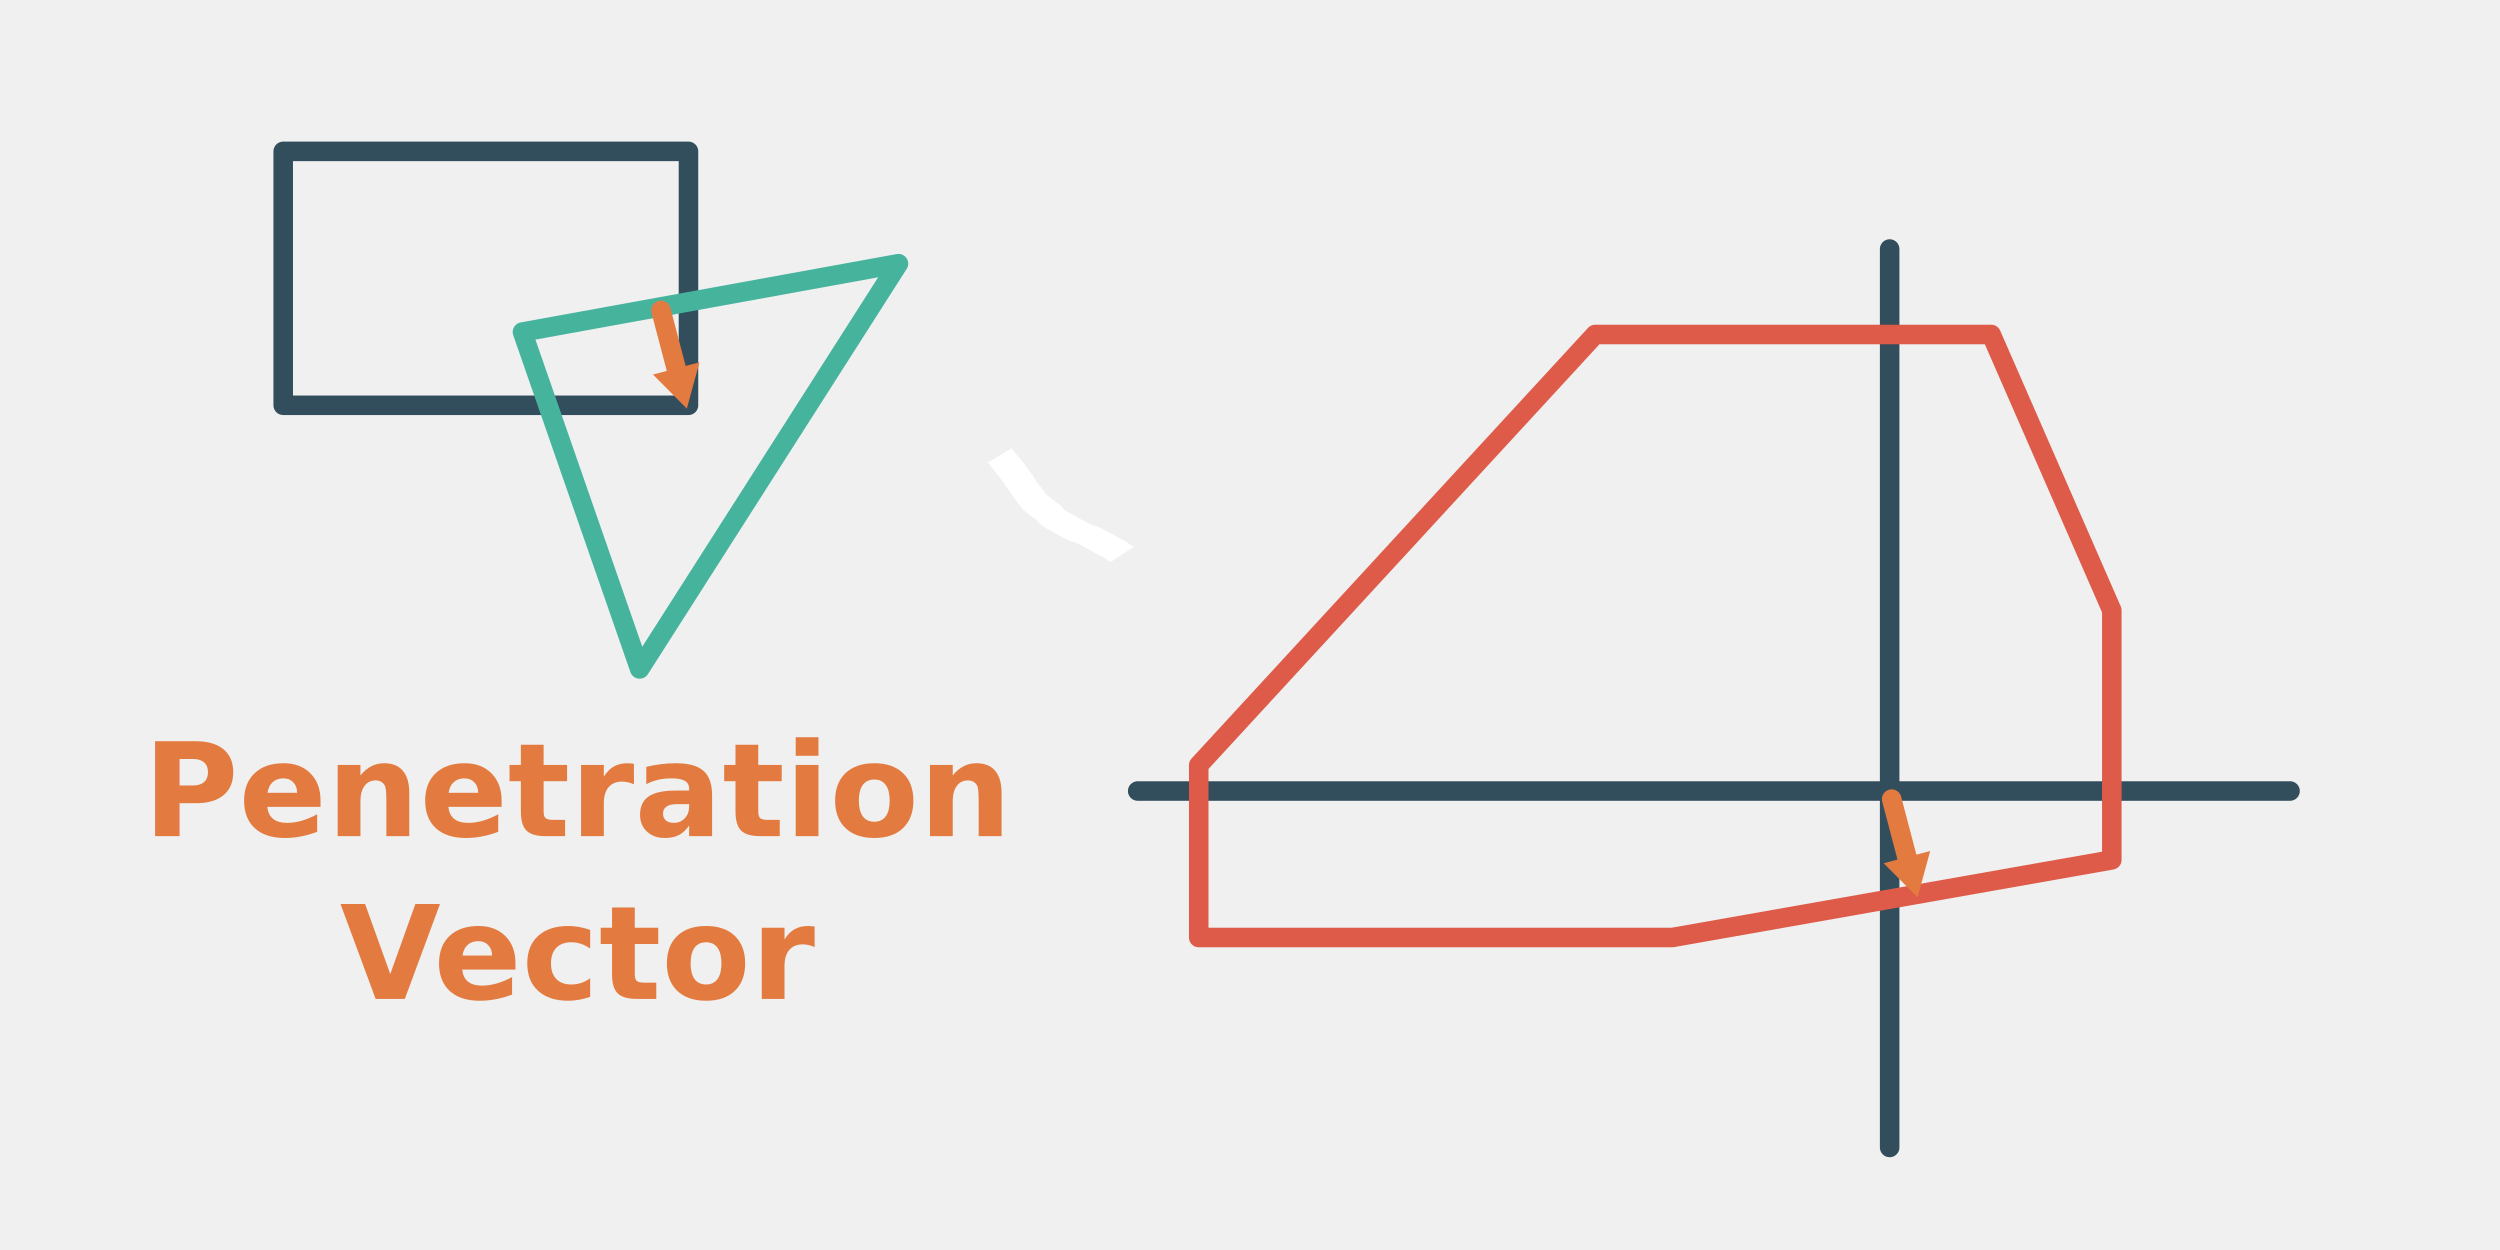
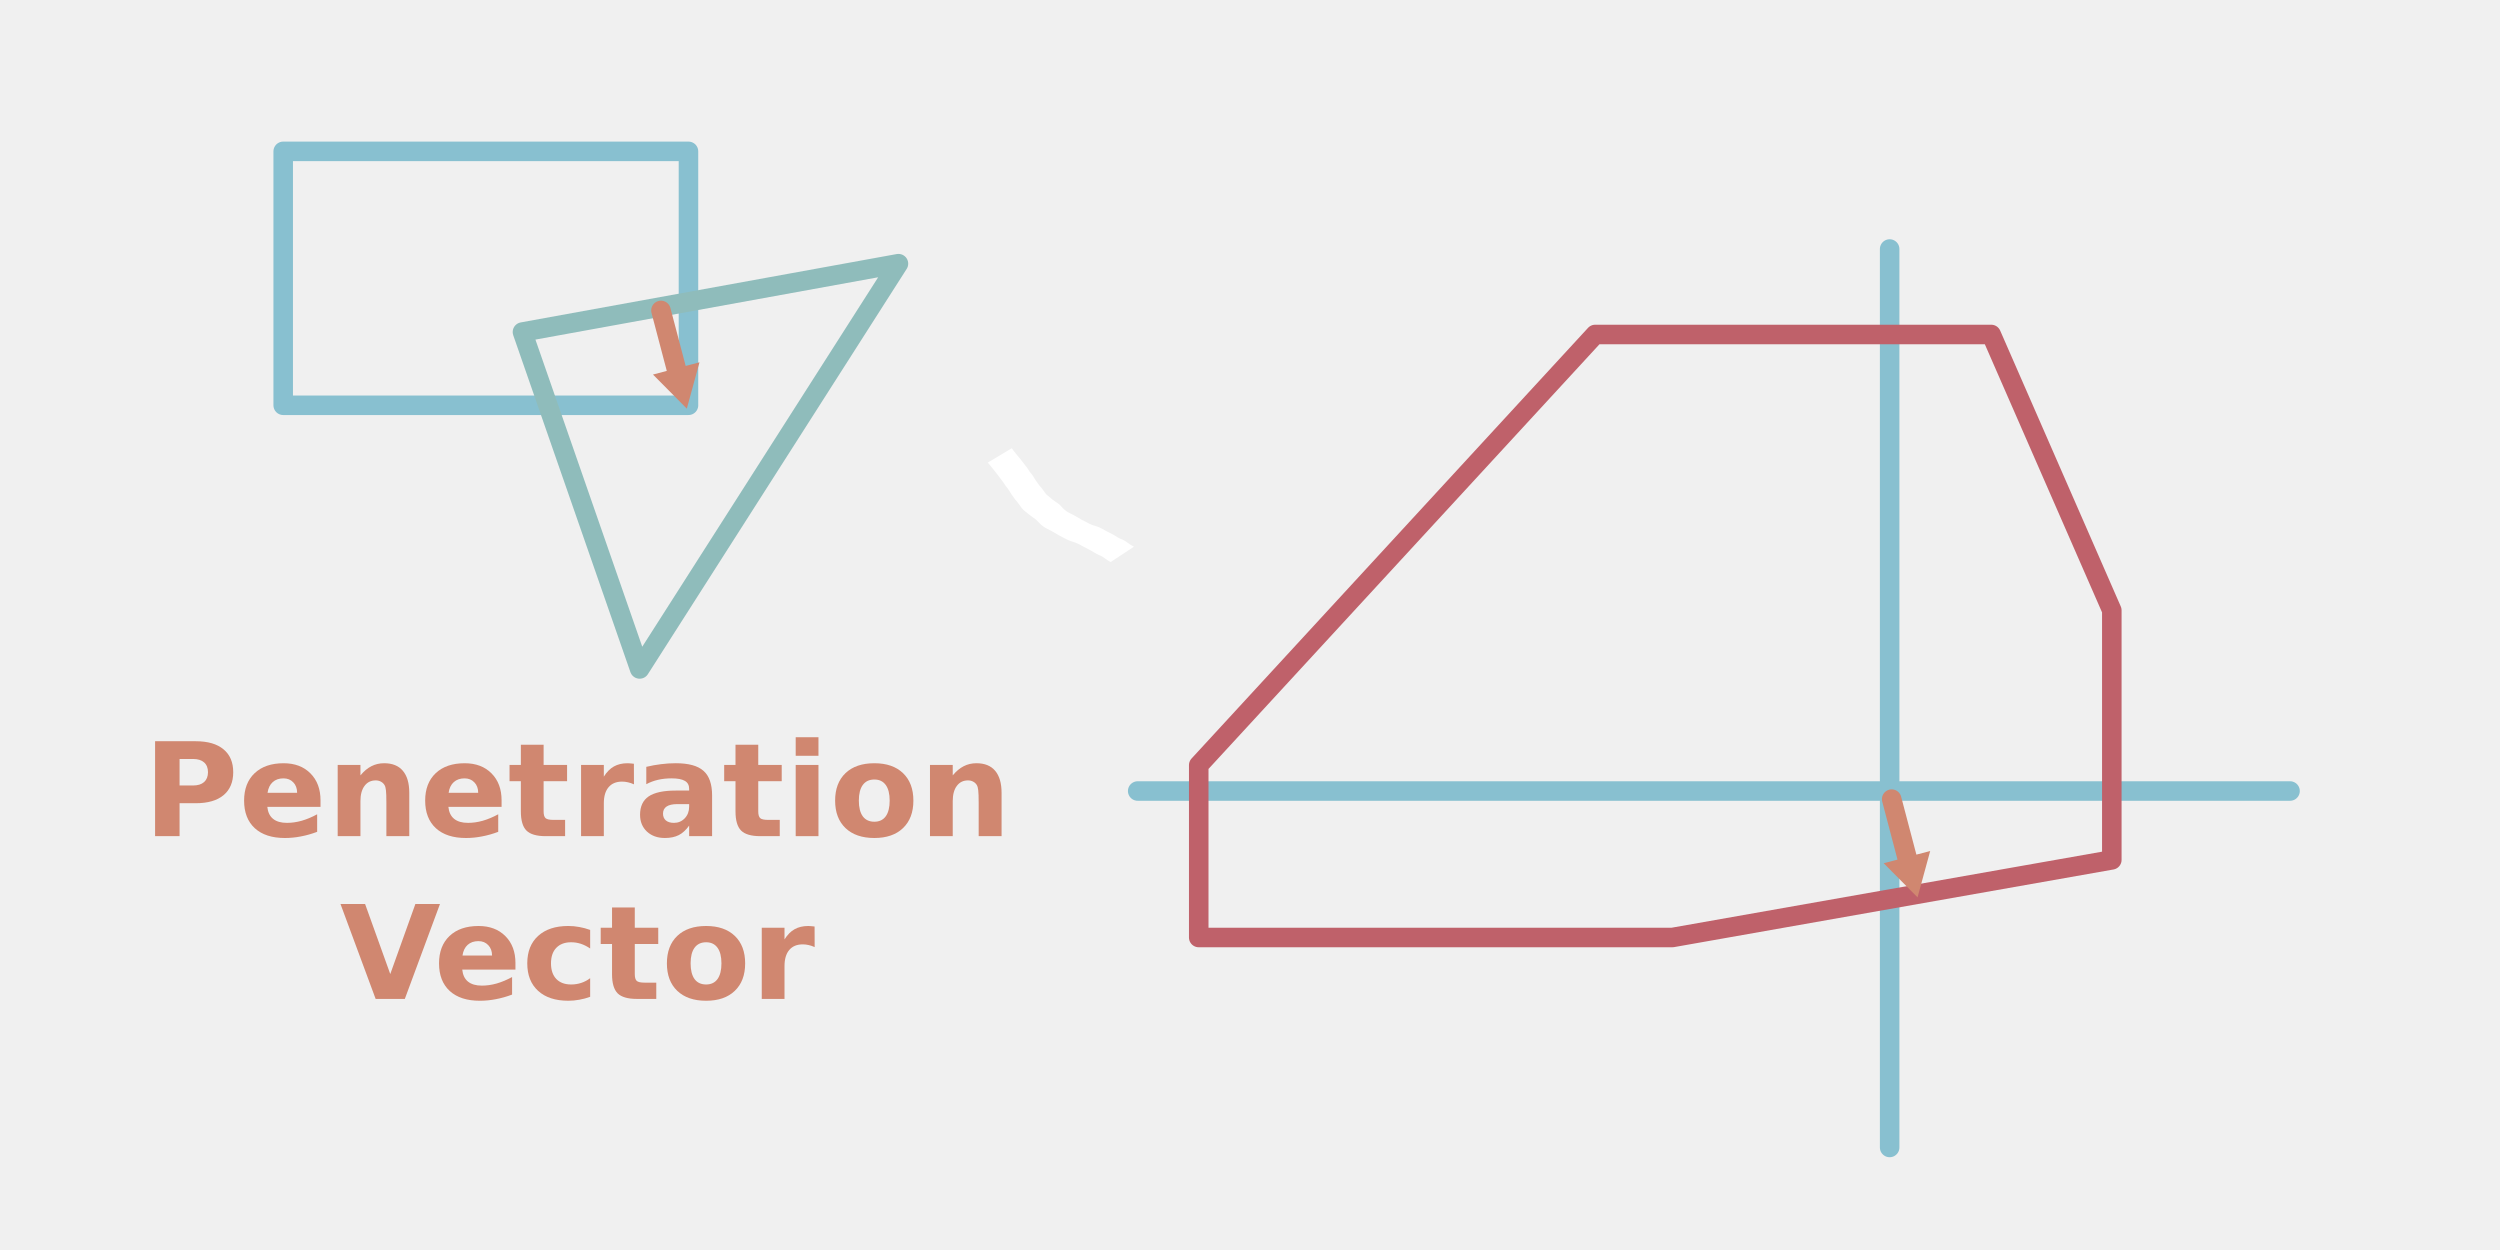
<svg xmlns="http://www.w3.org/2000/svg" version="1.1" id="Layer_1" x="0px" y="0px" viewBox="0 0 512 256" style="enable-background:new 0 0 512 256;" xml:space="preserve">
  <defs id="defs3924">
    <marker orient="auto" refY="0.0" refX="0.0" id="TriangleOutS" style="overflow:visible">
-       <path id="path4974" d="M 5.77,0.0 L -2.88,5.0 L -2.88,-5.0 L 5.77,0.0 z " style="fill-rule:evenodd;stroke:#e37b40;stroke-width:1pt;stroke-opacity:1;fill:#e37b40;fill-opacity:1" transform="scale(0.2)" />
+       <path id="path4974" d="M 5.77,0.0 L -2.88,5.0 L -2.88,-5.0 L 5.77,0.0 z " style="fill-rule:evenodd;stroke:#d08770;stroke-width:1pt;stroke-opacity:1;fill:#d08770;fill-opacity:1" transform="scale(0.2)" />
    </marker>
    <marker orient="auto" refY="0.0" refX="0.0" id="TriangleOutM" style="overflow:visible">
-       <path id="path4971" d="M 5.77,0.0 L -2.88,5.0 L -2.88,-5.0 L 5.77,0.0 z " style="fill-rule:evenodd;stroke:#e37b40;stroke-width:1pt;stroke-opacity:1;fill:#e37b40;fill-opacity:1" transform="scale(0.4)" />
+       <path id="path4971" d="M 5.77,0.0 L -2.88,5.0 L -2.88,-5.0 L 5.77,0.0 z " style="fill-rule:evenodd;stroke:#d08770;stroke-width:1pt;stroke-opacity:1;fill:#d08770;fill-opacity:1" transform="scale(0.4)" />
    </marker>
    <marker orient="auto" refY="0.0" refX="0.0" id="marker5168" style="overflow:visible;">
-       <path id="path5166" d="M 0.0,0.0 L 5.0,-5.0 L -12.5,0.0 L 5.0,5.0 L 0.0,0.0 z " style="fill-rule:evenodd;stroke:#e37b40;stroke-width:1pt;stroke-opacity:1;fill:#e37b40;fill-opacity:1" transform="scale(0.2) rotate(180) translate(6,0)" />
+       <path id="path5166" d="M 0.0,0.0 L 5.0,-5.0 L -12.5,0.0 L 5.0,5.0 L 0.0,0.0 z " style="fill-rule:evenodd;stroke:#d08770;stroke-width:1pt;stroke-opacity:1;fill:#d08770;fill-opacity:1" transform="scale(0.2) rotate(180) translate(6,0)" />
    </marker>
    <marker orient="auto" refY="0.0" refX="0.0" id="Arrow1Mend" style="overflow:visible;">
-       <path id="path4835" d="M 0.0,0.0 L 5.0,-5.0 L -12.5,0.0 L 5.0,5.0 L 0.0,0.0 z " style="fill-rule:evenodd;stroke:#e37b40;stroke-width:1pt;stroke-opacity:1;fill:#e37b40;fill-opacity:1" transform="scale(0.4) rotate(180) translate(10,0)" />
+       <path id="path4835" d="M 0.0,0.0 L 5.0,-5.0 L -12.5,0.0 L 5.0,5.0 L 0.0,0.0 z " style="fill-rule:evenodd;stroke:#d08770;stroke-width:1pt;stroke-opacity:1;fill:#d08770;fill-opacity:1" transform="scale(0.4) rotate(180) translate(10,0)" />
    </marker>
    <marker orient="auto" refY="0.0" refX="0.0" id="Arrow1Send" style="overflow:visible;">
-       <path id="path4841" d="M 0.0,0.0 L 5.0,-5.0 L -12.5,0.0 L 5.0,5.0 L 0.0,0.0 z " style="fill-rule:evenodd;stroke:#e37b40;stroke-width:1pt;stroke-opacity:1;fill:#e37b40;fill-opacity:1" transform="scale(0.2) rotate(180) translate(6,0)" />
+       <path id="path4841" d="M 0.0,0.0 L 5.0,-5.0 L -12.5,0.0 L 5.0,5.0 L 0.0,0.0 z " style="fill-rule:evenodd;stroke:#d08770;stroke-width:1pt;stroke-opacity:1;fill:#d08770;fill-opacity:1" transform="scale(0.2) rotate(180) translate(6,0)" />
    </marker>
    <marker orient="auto" refY="0.0" refX="0.0" id="Arrow2Lend" style="overflow:visible;">
-       <path id="path4847" style="fill-rule:evenodd;stroke-width:0.625;stroke-linejoin:round;stroke:#e37b40;stroke-opacity:1;fill:#e37b40;fill-opacity:1" d="M 8.719,4.034 L -2.207,0.016 L 8.719,-4.002 C 6.973,-1.63 6.983,1.616 8.719,4.034 z " transform="scale(1.1) rotate(180) translate(1,0)" />
+       <path id="path4847" style="fill-rule:evenodd;stroke-width:0.625;stroke-linejoin:round;stroke:#d08770;stroke-opacity:1;fill:#d08770;fill-opacity:1" d="M 8.719,4.034 L -2.207,0.016 L 8.719,-4.002 C 6.973,-1.63 6.983,1.616 8.719,4.034 z " transform="scale(1.1) rotate(180) translate(1,0)" />
    </marker>
    <marker orient="auto" refY="0" refX="0" id="TriangleOutS-2" style="overflow:visible">
-       <path id="path4974-7" d="M 5.77,0 -2.88,5 V -5 Z" style="fill:#e37b40;fill-opacity:1;fill-rule:evenodd;stroke:#e37b40;stroke-width:1pt;stroke-opacity:1" transform="scale(0.2)" />
+       <path id="path4974-7" d="M 5.77,0 -2.88,5 V -5 Z" style="fill:#d08770;fill-opacity:1;fill-rule:evenodd;stroke:#d08770;stroke-width:1pt;stroke-opacity:1" transform="scale(0.2)" />
    </marker>
    <marker orient="auto" refY="0" refX="0" id="TriangleOutS-2-9" style="overflow:visible">
-       <path id="path4974-7-3" d="M 5.77,0 -2.88,5 V -5 Z" style="fill:#e37b40;fill-opacity:1;fill-rule:evenodd;stroke:#e37b40;stroke-width:1pt;stroke-opacity:1" transform="scale(0.2)" />
+       <path id="path4974-7-3" d="M 5.77,0 -2.88,5 V -5 Z" style="fill:#d08770;fill-opacity:1;fill-rule:evenodd;stroke:#d08770;stroke-width:1pt;stroke-opacity:1" transform="scale(0.2)" />
    </marker>
  </defs>
  <style type="text/css" id="style3835">
- 	.st0{fill:none;stroke:#324D5C;stroke-width:4;stroke-linecap:round;stroke-linejoin:round;stroke-miterlimit:10;}
- 	.st1{fill:none;stroke:#46B39D;stroke-width:4;stroke-linecap:round;stroke-linejoin:round;stroke-miterlimit:10;}
- 	.st2{fill:none;stroke:#DE5B49;stroke-width:4;stroke-linecap:round;stroke-linejoin:round;stroke-miterlimit:10;}
- 	.st3{fill:#F0CA4D;}
- 	.st4{fill:none;stroke:#E37B40;stroke-width:4;stroke-linecap:round;stroke-linejoin:round;}
- 	.st5{fill:#E37B40;}
+ 	.st0{fill:none;stroke:#88c0d0;stroke-width:4;stroke-linecap:round;stroke-linejoin:round;stroke-miterlimit:10;}
+ 	.st1{fill:none;stroke:#8fbcbb;stroke-width:4;stroke-linecap:round;stroke-linejoin:round;stroke-miterlimit:10;}
+ 	.st2{fill:none;stroke:#bf616a;stroke-width:4;stroke-linecap:round;stroke-linejoin:round;stroke-miterlimit:10;}
+ 	.st3{fill:#ebcb8b;}
+ 	.st4{fill:none;stroke:#d08770;stroke-width:4;stroke-linecap:round;stroke-linejoin:round;}
+ 	.st5{fill:#d08770;}
</style>
  <line class="st0" x1="387" y1="51" x2="387" y2="235" id="line3837" />
  <line class="st0" x1="233" y1="162" x2="469" y2="162" id="line3839" />
  <rect x="58" y="31" class="st0" width="83" height="52" id="rect3841" />
  <polygon class="st1" points="107,68 184,54 131,137 " id="polygon3843" />
  <polyline class="st2" points="245.5,156.7 326.7,68.5 407.8,68.5 432.5,125 432.5,176.1 342.5,192 245.5,192 245.5,156.7 " id="polyline3845" />
  <g id="g3897" />
  <g id="g3899" />
  <g id="g3901" />
  <g id="g3903" />
  <g id="g3905" />
  <g id="g3907" />
  <g id="g3909" />
  <g id="g3911" />
  <g id="g3913" />
  <g id="g3915" />
  <g id="g3917" />
  <g id="g3919" />
  <path style="fill:#ffffff" id="path4745" d="m 207.209,91.801 c 0.564,0.803 1.21,1.541 1.83,2.3 0.425,0.584 0.881,1.144 1.323,1.714 0.298,0.473 0.597,0.957 0.988,1.36 0.361,0.485 0.538,0.931 0.92,1.413 0.296,0.45 0.607,0.902 0.992,1.282 0.331,0.456 0.664,0.91 0.996,1.365 0.407,0.361 0.857,0.656 1.244,1.046 0.507,0.34 0.993,0.709 1.494,1.059 0.383,0.418 0.735,0.844 1.191,1.189 0.517,0.459 1.176,0.678 1.771,1.005 0.551,0.29 1.072,0.631 1.615,0.936 0.516,0.242 1.012,0.52 1.52,0.782 0.583,0.324 1.246,0.428 1.856,0.675 0.571,0.226 1.094,0.556 1.632,0.852 0.517,0.24 1.013,0.52 1.521,0.782 0.554,0.322 1.056,0.708 1.672,0.902 0.577,0.221 1.039,0.608 1.529,0.967 0.32,0.175 0.593,0.391 0.933,0.532 0,0 -4.778,3.15 -4.778,3.15 v 0 c -0.344,-0.189 -0.667,-0.408 -0.994,-0.624 -0.441,-0.342 -0.903,-0.645 -1.432,-0.837 -0.604,-0.265 -1.135,-0.653 -1.719,-0.957 -0.504,-0.276 -1.022,-0.525 -1.529,-0.795 -0.504,-0.294 -1.021,-0.581 -1.571,-0.778 -0.652,-0.205 -1.301,-0.415 -1.908,-0.736 -0.506,-0.276 -1.027,-0.524 -1.532,-0.802 -0.523,-0.318 -1.049,-0.634 -1.589,-0.92 -0.643,-0.316 -1.294,-0.627 -1.846,-1.093 -0.421,-0.362 -0.783,-0.773 -1.171,-1.164 -0.508,-0.381 -1.048,-0.719 -1.534,-1.127 -0.424,-0.387 -0.928,-0.684 -1.299,-1.126 -0.323,-0.432 -0.628,-0.878 -0.959,-1.302 -0.377,-0.412 -0.716,-0.858 -1.019,-1.327 -0.35,-0.44 -0.567,-0.932 -0.899,-1.378 -0.38,-0.434 -0.709,-0.91 -1.006,-1.404 -0.44,-0.567 -0.867,-1.143 -1.299,-1.716 -0.611,-0.768 -1.218,-1.54 -1.851,-2.289 0,0 4.911,-2.935 4.911,-2.935 z" />
-   <path style="opacity:1;vector-effect:none;fill:none;fill-opacity:1;fill-rule:evenodd;stroke:#e37b40;stroke-width:4;stroke-linecap:round;stroke-linejoin:round;stroke-miterlimit:4;stroke-dasharray:none;stroke-dashoffset:0;stroke-opacity:1;marker-end:url(#TriangleOutS-2)" d="m 387.415,163.662 3.85,14.618" id="path4752-0" />
-   <path style="opacity:1;vector-effect:none;fill:none;fill-opacity:1;fill-rule:evenodd;stroke:#e37b40;stroke-width:4;stroke-linecap:round;stroke-linejoin:round;stroke-miterlimit:4;stroke-dasharray:none;stroke-dashoffset:0;stroke-opacity:1;marker-end:url(#TriangleOutS-2-9)" d="m 135.364,63.578 3.85,14.618" id="path4752-0-6" />
-   <g aria-label="Penetration Vector" style="font-style:normal;font-variant:normal;font-weight:bold;font-stretch:normal;font-size:26.667px;line-height:125%;font-family:sans-serif;-inkscape-font-specification:'sans-serif, Bold';font-variant-ligatures:normal;font-variant-caps:normal;font-variant-numeric:normal;font-feature-settings:normal;text-align:center;letter-spacing:0px;word-spacing:0px;writing-mode:lr-tb;text-anchor:middle;fill:#e37b40;fill-opacity:1;stroke:none;stroke-width:1px;stroke-linecap:butt;stroke-linejoin:miter;stroke-opacity:1" id="text7120">
-     <path d="m 31.762,151.804 h 8.32 q 3.711,0 5.69,1.654 1.992,1.641 1.992,4.688 0,3.06 -1.992,4.714 -1.979,1.641 -5.69,1.641 h -3.307 v 6.745 h -5.013 z m 5.013,3.633 v 5.43 h 2.773 q 1.458,0 2.253,-0.703 0.794,-0.716 0.794,-2.018 0,-1.302 -0.794,-2.005 -0.794,-0.703 -2.253,-0.703 z" style="font-style:normal;font-variant:normal;font-weight:bold;font-stretch:normal;font-size:26.667px;font-family:sans-serif;-inkscape-font-specification:'sans-serif, Bold';font-variant-ligatures:normal;font-variant-caps:normal;font-variant-numeric:normal;font-feature-settings:normal;text-align:center;writing-mode:lr-tb;text-anchor:middle;fill:#e37b40;fill-opacity:1" id="path14239" />
-     <path d="m 65.642,163.914 v 1.328 H 54.744 q 0.169,1.641 1.185,2.461 1.016,0.82 2.839,0.82 1.471,0 3.008,-0.43 1.549,-0.443 3.177,-1.328 v 3.594 q -1.654,0.625 -3.307,0.938 -1.654,0.326 -3.307,0.326 -3.958,0 -6.159,-2.005 -2.188,-2.018 -2.188,-5.651 0,-3.568 2.148,-5.612 2.161,-2.044 5.937,-2.044 3.438,0 5.495,2.07 2.07,2.07 2.07,5.534 z m -4.792,-1.549 q 0,-1.328 -0.781,-2.135 -0.768,-0.82 -2.018,-0.82 -1.354,0 -2.201,0.768 -0.846,0.755 -1.055,2.188 z" style="font-style:normal;font-variant:normal;font-weight:bold;font-stretch:normal;font-size:26.667px;font-family:sans-serif;-inkscape-font-specification:'sans-serif, Bold';font-variant-ligatures:normal;font-variant-caps:normal;font-variant-numeric:normal;font-feature-settings:normal;text-align:center;writing-mode:lr-tb;text-anchor:middle;fill:#e37b40;fill-opacity:1" id="path14241" />
-     <path d="m 83.819,162.364 v 8.88 h -4.688 v -1.445 -5.352 q 0,-1.888 -0.091,-2.604 -0.078,-0.716 -0.286,-1.055 -0.273,-0.456 -0.742,-0.703 -0.469,-0.26 -1.068,-0.26 -1.458,0 -2.292,1.133 -0.833,1.12 -0.833,3.112 v 7.174 h -4.661 v -14.583 h 4.661 v 2.135 q 1.055,-1.276 2.24,-1.875 1.185,-0.612 2.617,-0.612 2.526,0 3.828,1.549 1.315,1.549 1.315,4.505 z" style="font-style:normal;font-variant:normal;font-weight:bold;font-stretch:normal;font-size:26.667px;font-family:sans-serif;-inkscape-font-specification:'sans-serif, Bold';font-variant-ligatures:normal;font-variant-caps:normal;font-variant-numeric:normal;font-feature-settings:normal;text-align:center;writing-mode:lr-tb;text-anchor:middle;fill:#e37b40;fill-opacity:1" id="path14243" />
-     <path d="m 102.725,163.914 v 1.328 H 91.827 q 0.169,1.641 1.185,2.461 1.016,0.82 2.839,0.82 1.471,0 3.008,-0.43 1.549,-0.443 3.177,-1.328 v 3.594 q -1.654,0.625 -3.307,0.938 -1.654,0.326 -3.307,0.326 -3.958,0 -6.159,-2.005 -2.188,-2.018 -2.188,-5.651 0,-3.568 2.148,-5.612 2.161,-2.044 5.937,-2.044 3.438,0 5.495,2.07 2.07,2.07 2.07,5.534 z m -4.792,-1.549 q 0,-1.328 -0.781,-2.135 -0.768,-0.82 -2.018,-0.82 -1.354,0 -2.201,0.768 -0.846,0.755 -1.055,2.188 z" style="font-style:normal;font-variant:normal;font-weight:bold;font-stretch:normal;font-size:26.667px;font-family:sans-serif;-inkscape-font-specification:'sans-serif, Bold';font-variant-ligatures:normal;font-variant-caps:normal;font-variant-numeric:normal;font-feature-settings:normal;text-align:center;writing-mode:lr-tb;text-anchor:middle;fill:#e37b40;fill-opacity:1" id="path14245" />
-     <path d="m 111.332,152.521 v 4.141 h 4.805 v 3.333 h -4.805 v 6.185 q 0,1.016 0.404,1.38 0.404,0.352 1.602,0.352 h 2.396 v 3.333 h -3.997 q -2.76,0 -3.919,-1.146 -1.146,-1.159 -1.146,-3.919 v -6.185 h -2.318 v -3.333 h 2.318 v -4.141 z" style="font-style:normal;font-variant:normal;font-weight:bold;font-stretch:normal;font-size:26.667px;font-family:sans-serif;-inkscape-font-specification:'sans-serif, Bold';font-variant-ligatures:normal;font-variant-caps:normal;font-variant-numeric:normal;font-feature-settings:normal;text-align:center;writing-mode:lr-tb;text-anchor:middle;fill:#e37b40;fill-opacity:1" id="path14247" />
-     <path d="m 129.835,160.633 q -0.612,-0.286 -1.224,-0.417 -0.599,-0.143 -1.211,-0.143 -1.797,0 -2.773,1.159 -0.964,1.146 -0.964,3.294 v 6.719 h -4.661 v -14.583 h 4.661 v 2.396 q 0.898,-1.432 2.057,-2.083 1.172,-0.664 2.799,-0.664 0.234,0 0.508,0.026 0.273,0.013 0.794,0.078 z" style="font-style:normal;font-variant:normal;font-weight:bold;font-stretch:normal;font-size:26.667px;font-family:sans-serif;-inkscape-font-specification:'sans-serif, Bold';font-variant-ligatures:normal;font-variant-caps:normal;font-variant-numeric:normal;font-feature-settings:normal;text-align:center;writing-mode:lr-tb;text-anchor:middle;fill:#e37b40;fill-opacity:1" id="path14249" />
-     <path d="m 138.715,164.682 q -1.458,0 -2.201,0.495 -0.729,0.495 -0.729,1.458 0,0.885 0.586,1.393 0.599,0.495 1.654,0.495 1.315,0 2.214,-0.938 0.898,-0.951 0.898,-2.37 v -0.534 z m 7.122,-1.758 v 8.32 h -4.701 v -2.161 q -0.938,1.328 -2.109,1.94 -1.172,0.599 -2.852,0.599 -2.266,0 -3.685,-1.315 -1.406,-1.328 -1.406,-3.438 0,-2.565 1.758,-3.763 1.771,-1.198 5.547,-1.198 h 2.747 V 161.544 q 0,-1.107 -0.872,-1.615 -0.872,-0.521 -2.721,-0.521 -1.497,0 -2.786,0.299 -1.289,0.299 -2.396,0.898 v -3.555 q 1.497,-0.365 3.008,-0.547 1.51,-0.195 3.021,-0.195 3.945,0 5.69,1.562 1.758,1.549 1.758,5.052 z" style="font-style:normal;font-variant:normal;font-weight:bold;font-stretch:normal;font-size:26.667px;font-family:sans-serif;-inkscape-font-specification:'sans-serif, Bold';font-variant-ligatures:normal;font-variant-caps:normal;font-variant-numeric:normal;font-feature-settings:normal;text-align:center;writing-mode:lr-tb;text-anchor:middle;fill:#e37b40;fill-opacity:1" id="path14251" />
-     <path d="m 155.291,152.521 v 4.141 h 4.805 v 3.333 h -4.805 v 6.185 q 0,1.016 0.404,1.38 0.404,0.352 1.602,0.352 h 2.396 v 3.333 h -3.997 q -2.76,0 -3.919,-1.146 -1.146,-1.159 -1.146,-3.919 v -6.185 h -2.318 v -3.333 h 2.318 v -4.141 z" style="font-style:normal;font-variant:normal;font-weight:bold;font-stretch:normal;font-size:26.667px;font-family:sans-serif;-inkscape-font-specification:'sans-serif, Bold';font-variant-ligatures:normal;font-variant-caps:normal;font-variant-numeric:normal;font-feature-settings:normal;text-align:center;writing-mode:lr-tb;text-anchor:middle;fill:#e37b40;fill-opacity:1" id="path14253" />
-     <path d="m 162.96,156.661 h 4.661 v 14.583 h -4.661 z m 0,-5.677 h 4.661 v 3.802 h -4.661 z" style="font-style:normal;font-variant:normal;font-weight:bold;font-stretch:normal;font-size:26.667px;font-family:sans-serif;-inkscape-font-specification:'sans-serif, Bold';font-variant-ligatures:normal;font-variant-caps:normal;font-variant-numeric:normal;font-feature-settings:normal;text-align:center;writing-mode:lr-tb;text-anchor:middle;fill:#e37b40;fill-opacity:1" id="path14255" />
-     <path d="m 179.067,159.643 q -1.549,0 -2.37,1.12 -0.807,1.107 -0.807,3.203 0,2.096 0.807,3.216 0.82,1.107 2.37,1.107 1.523,0 2.331,-1.107 0.807,-1.12 0.807,-3.216 0,-2.096 -0.807,-3.203 -0.807,-1.12 -2.331,-1.12 z m 0,-3.333 q 3.763,0 5.872,2.031 2.122,2.031 2.122,5.625 0,3.594 -2.122,5.625 -2.109,2.031 -5.872,2.031 -3.776,0 -5.911,-2.031 -2.122,-2.031 -2.122,-5.625 0,-3.594 2.122,-5.625 2.135,-2.031 5.911,-2.031 z" style="font-style:normal;font-variant:normal;font-weight:bold;font-stretch:normal;font-size:26.667px;font-family:sans-serif;-inkscape-font-specification:'sans-serif, Bold';font-variant-ligatures:normal;font-variant-caps:normal;font-variant-numeric:normal;font-feature-settings:normal;text-align:center;writing-mode:lr-tb;text-anchor:middle;fill:#e37b40;fill-opacity:1" id="path14257" />
-     <path d="m 205.121,162.364 v 8.88 h -4.688 v -1.445 -5.352 q 0,-1.888 -0.091,-2.604 -0.078,-0.716 -0.286,-1.055 -0.273,-0.456 -0.742,-0.703 -0.469,-0.26 -1.068,-0.26 -1.458,0 -2.292,1.133 -0.833,1.12 -0.833,3.112 v 7.174 h -4.661 v -14.583 h 4.661 v 2.135 q 1.055,-1.276 2.24,-1.875 1.185,-0.612 2.617,-0.612 2.526,0 3.828,1.549 1.315,1.549 1.315,4.505 z" style="font-style:normal;font-variant:normal;font-weight:bold;font-stretch:normal;font-size:26.667px;font-family:sans-serif;-inkscape-font-specification:'sans-serif, Bold';font-variant-ligatures:normal;font-variant-caps:normal;font-variant-numeric:normal;font-feature-settings:normal;text-align:center;writing-mode:lr-tb;text-anchor:middle;fill:#e37b40;fill-opacity:1" id="path14259" />
-     <path d="m 69.731,185.138 h 5.039 l 5.156,14.349 5.143,-14.349 h 5.039 l -7.201,19.44 h -5.977 z" style="font-style:normal;font-variant:normal;font-weight:bold;font-stretch:normal;font-size:26.667px;font-family:sans-serif;-inkscape-font-specification:'sans-serif, Bold';font-variant-ligatures:normal;font-variant-caps:normal;font-variant-numeric:normal;font-feature-settings:normal;text-align:center;writing-mode:lr-tb;text-anchor:middle;fill:#e37b40;fill-opacity:1" id="path14261" />
-     <path d="m 105.564,197.247 v 1.328 H 94.666 q 0.169,1.641 1.185,2.461 1.016,0.82 2.839,0.82 1.471,0 3.008,-0.43 1.549,-0.443 3.177,-1.328 v 3.594 q -1.654,0.625 -3.307,0.938 -1.654,0.326 -3.307,0.326 -3.958,0 -6.159,-2.005 -2.187,-2.018 -2.187,-5.651 0,-3.568 2.148,-5.612 2.161,-2.044 5.938,-2.044 3.438,0 5.495,2.07 2.07,2.07 2.07,5.534 z m -4.792,-1.549 q 0,-1.328 -0.781,-2.135 -0.768,-0.82 -2.018,-0.82 -1.354,0 -2.201,0.768 -0.846,0.755 -1.055,2.188 z" style="font-style:normal;font-variant:normal;font-weight:bold;font-stretch:normal;font-size:26.667px;font-family:sans-serif;-inkscape-font-specification:'sans-serif, Bold';font-variant-ligatures:normal;font-variant-caps:normal;font-variant-numeric:normal;font-feature-settings:normal;text-align:center;writing-mode:lr-tb;text-anchor:middle;fill:#e37b40;fill-opacity:1" id="path14263" />
-     <path d="m 120.864,190.45 v 3.802 q -0.951,-0.651 -1.914,-0.964 -0.951,-0.312 -1.979,-0.312 -1.953,0 -3.047,1.146 -1.081,1.133 -1.081,3.177 0,2.044 1.081,3.19 1.094,1.133 3.047,1.133 1.094,0 2.07,-0.326 0.99,-0.326 1.823,-0.964 v 3.815 q -1.094,0.404 -2.227,0.599 -1.12,0.208 -2.253,0.208 -3.945,0 -6.172,-2.018 -2.227,-2.031 -2.227,-5.638 0,-3.607 2.227,-5.625 2.227,-2.031 6.172,-2.031 1.146,0 2.253,0.208 1.12,0.195 2.227,0.599 z" style="font-style:normal;font-variant:normal;font-weight:bold;font-stretch:normal;font-size:26.667px;font-family:sans-serif;-inkscape-font-specification:'sans-serif, Bold';font-variant-ligatures:normal;font-variant-caps:normal;font-variant-numeric:normal;font-feature-settings:normal;text-align:center;writing-mode:lr-tb;text-anchor:middle;fill:#e37b40;fill-opacity:1" id="path14265" />
-     <path d="m 130.004,185.854 v 4.141 h 4.805 v 3.333 h -4.805 v 6.185 q 0,1.016 0.404,1.38 0.404,0.352 1.602,0.352 h 2.396 v 3.333 h -3.997 q -2.76,0 -3.919,-1.146 -1.146,-1.159 -1.146,-3.919 v -6.185 h -2.318 v -3.333 h 2.318 v -4.141 z" style="font-style:normal;font-variant:normal;font-weight:bold;font-stretch:normal;font-size:26.667px;font-family:sans-serif;-inkscape-font-specification:'sans-serif, Bold';font-variant-ligatures:normal;font-variant-caps:normal;font-variant-numeric:normal;font-feature-settings:normal;text-align:center;writing-mode:lr-tb;text-anchor:middle;fill:#e37b40;fill-opacity:1" id="path14267" />
-     <path d="m 144.614,192.976 q -1.549,0 -2.37,1.12 -0.807,1.107 -0.807,3.203 0,2.096 0.807,3.216 0.82,1.107 2.37,1.107 1.523,0 2.331,-1.107 0.807,-1.12 0.807,-3.216 0,-2.096 -0.807,-3.203 -0.807,-1.12 -2.331,-1.12 z m 0,-3.333 q 3.763,0 5.872,2.031 2.122,2.031 2.122,5.625 0,3.594 -2.122,5.625 -2.109,2.031 -5.872,2.031 -3.776,0 -5.911,-2.031 -2.122,-2.031 -2.122,-5.625 0,-3.594 2.122,-5.625 2.135,-2.031 5.911,-2.031 z" style="font-style:normal;font-variant:normal;font-weight:bold;font-stretch:normal;font-size:26.667px;font-family:sans-serif;-inkscape-font-specification:'sans-serif, Bold';font-variant-ligatures:normal;font-variant-caps:normal;font-variant-numeric:normal;font-feature-settings:normal;text-align:center;writing-mode:lr-tb;text-anchor:middle;fill:#e37b40;fill-opacity:1" id="path14269" />
-     <path d="m 166.84,193.966 q -0.612,-0.286 -1.224,-0.417 -0.599,-0.143 -1.211,-0.143 -1.797,0 -2.773,1.159 -0.964,1.146 -0.964,3.294 v 6.719 h -4.661 v -14.583 h 4.661 v 2.396 q 0.898,-1.432 2.057,-2.083 1.172,-0.664 2.799,-0.664 0.234,0 0.508,0.026 0.273,0.013 0.794,0.078 z" style="font-style:normal;font-variant:normal;font-weight:bold;font-stretch:normal;font-size:26.667px;font-family:sans-serif;-inkscape-font-specification:'sans-serif, Bold';font-variant-ligatures:normal;font-variant-caps:normal;font-variant-numeric:normal;font-feature-settings:normal;text-align:center;writing-mode:lr-tb;text-anchor:middle;fill:#e37b40;fill-opacity:1" id="path14271" />
+   <path style="opacity:1;vector-effect:none;fill:none;fill-opacity:1;fill-rule:evenodd;stroke:#d08770;stroke-width:4;stroke-linecap:round;stroke-linejoin:round;stroke-miterlimit:4;stroke-dasharray:none;stroke-dashoffset:0;stroke-opacity:1;marker-end:url(#TriangleOutS-2)" d="m 387.415,163.662 3.85,14.618" id="path4752-0" />
+   <path style="opacity:1;vector-effect:none;fill:none;fill-opacity:1;fill-rule:evenodd;stroke:#d08770;stroke-width:4;stroke-linecap:round;stroke-linejoin:round;stroke-miterlimit:4;stroke-dasharray:none;stroke-dashoffset:0;stroke-opacity:1;marker-end:url(#TriangleOutS-2-9)" d="m 135.364,63.578 3.85,14.618" id="path4752-0-6" />
+   <g aria-label="Penetration Vector" style="font-style:normal;font-variant:normal;font-weight:bold;font-stretch:normal;font-size:26.667px;line-height:125%;font-family:sans-serif;-inkscape-font-specification:'sans-serif, Bold';font-variant-ligatures:normal;font-variant-caps:normal;font-variant-numeric:normal;font-feature-settings:normal;text-align:center;letter-spacing:0px;word-spacing:0px;writing-mode:lr-tb;text-anchor:middle;fill:#d08770;fill-opacity:1;stroke:none;stroke-width:1px;stroke-linecap:butt;stroke-linejoin:miter;stroke-opacity:1" id="text7120">
+     <path d="m 31.762,151.804 h 8.32 q 3.711,0 5.69,1.654 1.992,1.641 1.992,4.688 0,3.06 -1.992,4.714 -1.979,1.641 -5.69,1.641 h -3.307 v 6.745 h -5.013 z m 5.013,3.633 v 5.43 h 2.773 q 1.458,0 2.253,-0.703 0.794,-0.716 0.794,-2.018 0,-1.302 -0.794,-2.005 -0.794,-0.703 -2.253,-0.703 z" style="font-style:normal;font-variant:normal;font-weight:bold;font-stretch:normal;font-size:26.667px;font-family:sans-serif;-inkscape-font-specification:'sans-serif, Bold';font-variant-ligatures:normal;font-variant-caps:normal;font-variant-numeric:normal;font-feature-settings:normal;text-align:center;writing-mode:lr-tb;text-anchor:middle;fill:#d08770;fill-opacity:1" id="path14239" />
+     <path d="m 65.642,163.914 v 1.328 H 54.744 q 0.169,1.641 1.185,2.461 1.016,0.82 2.839,0.82 1.471,0 3.008,-0.43 1.549,-0.443 3.177,-1.328 v 3.594 q -1.654,0.625 -3.307,0.938 -1.654,0.326 -3.307,0.326 -3.958,0 -6.159,-2.005 -2.188,-2.018 -2.188,-5.651 0,-3.568 2.148,-5.612 2.161,-2.044 5.937,-2.044 3.438,0 5.495,2.07 2.07,2.07 2.07,5.534 z m -4.792,-1.549 q 0,-1.328 -0.781,-2.135 -0.768,-0.82 -2.018,-0.82 -1.354,0 -2.201,0.768 -0.846,0.755 -1.055,2.188 z" style="font-style:normal;font-variant:normal;font-weight:bold;font-stretch:normal;font-size:26.667px;font-family:sans-serif;-inkscape-font-specification:'sans-serif, Bold';font-variant-ligatures:normal;font-variant-caps:normal;font-variant-numeric:normal;font-feature-settings:normal;text-align:center;writing-mode:lr-tb;text-anchor:middle;fill:#d08770;fill-opacity:1" id="path14241" />
+     <path d="m 83.819,162.364 v 8.88 h -4.688 v -1.445 -5.352 q 0,-1.888 -0.091,-2.604 -0.078,-0.716 -0.286,-1.055 -0.273,-0.456 -0.742,-0.703 -0.469,-0.26 -1.068,-0.26 -1.458,0 -2.292,1.133 -0.833,1.12 -0.833,3.112 v 7.174 h -4.661 v -14.583 h 4.661 v 2.135 q 1.055,-1.276 2.24,-1.875 1.185,-0.612 2.617,-0.612 2.526,0 3.828,1.549 1.315,1.549 1.315,4.505 z" style="font-style:normal;font-variant:normal;font-weight:bold;font-stretch:normal;font-size:26.667px;font-family:sans-serif;-inkscape-font-specification:'sans-serif, Bold';font-variant-ligatures:normal;font-variant-caps:normal;font-variant-numeric:normal;font-feature-settings:normal;text-align:center;writing-mode:lr-tb;text-anchor:middle;fill:#d08770;fill-opacity:1" id="path14243" />
+     <path d="m 102.725,163.914 v 1.328 H 91.827 q 0.169,1.641 1.185,2.461 1.016,0.82 2.839,0.82 1.471,0 3.008,-0.43 1.549,-0.443 3.177,-1.328 v 3.594 q -1.654,0.625 -3.307,0.938 -1.654,0.326 -3.307,0.326 -3.958,0 -6.159,-2.005 -2.188,-2.018 -2.188,-5.651 0,-3.568 2.148,-5.612 2.161,-2.044 5.937,-2.044 3.438,0 5.495,2.07 2.07,2.07 2.07,5.534 z m -4.792,-1.549 q 0,-1.328 -0.781,-2.135 -0.768,-0.82 -2.018,-0.82 -1.354,0 -2.201,0.768 -0.846,0.755 -1.055,2.188 z" style="font-style:normal;font-variant:normal;font-weight:bold;font-stretch:normal;font-size:26.667px;font-family:sans-serif;-inkscape-font-specification:'sans-serif, Bold';font-variant-ligatures:normal;font-variant-caps:normal;font-variant-numeric:normal;font-feature-settings:normal;text-align:center;writing-mode:lr-tb;text-anchor:middle;fill:#d08770;fill-opacity:1" id="path14245" />
+     <path d="m 111.332,152.521 v 4.141 h 4.805 v 3.333 h -4.805 v 6.185 q 0,1.016 0.404,1.38 0.404,0.352 1.602,0.352 h 2.396 v 3.333 h -3.997 q -2.76,0 -3.919,-1.146 -1.146,-1.159 -1.146,-3.919 v -6.185 h -2.318 v -3.333 h 2.318 v -4.141 z" style="font-style:normal;font-variant:normal;font-weight:bold;font-stretch:normal;font-size:26.667px;font-family:sans-serif;-inkscape-font-specification:'sans-serif, Bold';font-variant-ligatures:normal;font-variant-caps:normal;font-variant-numeric:normal;font-feature-settings:normal;text-align:center;writing-mode:lr-tb;text-anchor:middle;fill:#d08770;fill-opacity:1" id="path14247" />
+     <path d="m 129.835,160.633 q -0.612,-0.286 -1.224,-0.417 -0.599,-0.143 -1.211,-0.143 -1.797,0 -2.773,1.159 -0.964,1.146 -0.964,3.294 v 6.719 h -4.661 v -14.583 h 4.661 v 2.396 q 0.898,-1.432 2.057,-2.083 1.172,-0.664 2.799,-0.664 0.234,0 0.508,0.026 0.273,0.013 0.794,0.078 z" style="font-style:normal;font-variant:normal;font-weight:bold;font-stretch:normal;font-size:26.667px;font-family:sans-serif;-inkscape-font-specification:'sans-serif, Bold';font-variant-ligatures:normal;font-variant-caps:normal;font-variant-numeric:normal;font-feature-settings:normal;text-align:center;writing-mode:lr-tb;text-anchor:middle;fill:#d08770;fill-opacity:1" id="path14249" />
+     <path d="m 138.715,164.682 q -1.458,0 -2.201,0.495 -0.729,0.495 -0.729,1.458 0,0.885 0.586,1.393 0.599,0.495 1.654,0.495 1.315,0 2.214,-0.938 0.898,-0.951 0.898,-2.37 v -0.534 z m 7.122,-1.758 v 8.32 h -4.701 v -2.161 q -0.938,1.328 -2.109,1.94 -1.172,0.599 -2.852,0.599 -2.266,0 -3.685,-1.315 -1.406,-1.328 -1.406,-3.438 0,-2.565 1.758,-3.763 1.771,-1.198 5.547,-1.198 h 2.747 V 161.544 q 0,-1.107 -0.872,-1.615 -0.872,-0.521 -2.721,-0.521 -1.497,0 -2.786,0.299 -1.289,0.299 -2.396,0.898 v -3.555 q 1.497,-0.365 3.008,-0.547 1.51,-0.195 3.021,-0.195 3.945,0 5.69,1.562 1.758,1.549 1.758,5.052 z" style="font-style:normal;font-variant:normal;font-weight:bold;font-stretch:normal;font-size:26.667px;font-family:sans-serif;-inkscape-font-specification:'sans-serif, Bold';font-variant-ligatures:normal;font-variant-caps:normal;font-variant-numeric:normal;font-feature-settings:normal;text-align:center;writing-mode:lr-tb;text-anchor:middle;fill:#d08770;fill-opacity:1" id="path14251" />
+     <path d="m 155.291,152.521 v 4.141 h 4.805 v 3.333 h -4.805 v 6.185 q 0,1.016 0.404,1.38 0.404,0.352 1.602,0.352 h 2.396 v 3.333 h -3.997 q -2.76,0 -3.919,-1.146 -1.146,-1.159 -1.146,-3.919 v -6.185 h -2.318 v -3.333 h 2.318 v -4.141 z" style="font-style:normal;font-variant:normal;font-weight:bold;font-stretch:normal;font-size:26.667px;font-family:sans-serif;-inkscape-font-specification:'sans-serif, Bold';font-variant-ligatures:normal;font-variant-caps:normal;font-variant-numeric:normal;font-feature-settings:normal;text-align:center;writing-mode:lr-tb;text-anchor:middle;fill:#d08770;fill-opacity:1" id="path14253" />
+     <path d="m 162.96,156.661 h 4.661 v 14.583 h -4.661 z m 0,-5.677 h 4.661 v 3.802 h -4.661 z" style="font-style:normal;font-variant:normal;font-weight:bold;font-stretch:normal;font-size:26.667px;font-family:sans-serif;-inkscape-font-specification:'sans-serif, Bold';font-variant-ligatures:normal;font-variant-caps:normal;font-variant-numeric:normal;font-feature-settings:normal;text-align:center;writing-mode:lr-tb;text-anchor:middle;fill:#d08770;fill-opacity:1" id="path14255" />
+     <path d="m 179.067,159.643 q -1.549,0 -2.37,1.12 -0.807,1.107 -0.807,3.203 0,2.096 0.807,3.216 0.82,1.107 2.37,1.107 1.523,0 2.331,-1.107 0.807,-1.12 0.807,-3.216 0,-2.096 -0.807,-3.203 -0.807,-1.12 -2.331,-1.12 z m 0,-3.333 q 3.763,0 5.872,2.031 2.122,2.031 2.122,5.625 0,3.594 -2.122,5.625 -2.109,2.031 -5.872,2.031 -3.776,0 -5.911,-2.031 -2.122,-2.031 -2.122,-5.625 0,-3.594 2.122,-5.625 2.135,-2.031 5.911,-2.031 z" style="font-style:normal;font-variant:normal;font-weight:bold;font-stretch:normal;font-size:26.667px;font-family:sans-serif;-inkscape-font-specification:'sans-serif, Bold';font-variant-ligatures:normal;font-variant-caps:normal;font-variant-numeric:normal;font-feature-settings:normal;text-align:center;writing-mode:lr-tb;text-anchor:middle;fill:#d08770;fill-opacity:1" id="path14257" />
+     <path d="m 205.121,162.364 v 8.88 h -4.688 v -1.445 -5.352 q 0,-1.888 -0.091,-2.604 -0.078,-0.716 -0.286,-1.055 -0.273,-0.456 -0.742,-0.703 -0.469,-0.26 -1.068,-0.26 -1.458,0 -2.292,1.133 -0.833,1.12 -0.833,3.112 v 7.174 h -4.661 v -14.583 h 4.661 v 2.135 q 1.055,-1.276 2.24,-1.875 1.185,-0.612 2.617,-0.612 2.526,0 3.828,1.549 1.315,1.549 1.315,4.505 z" style="font-style:normal;font-variant:normal;font-weight:bold;font-stretch:normal;font-size:26.667px;font-family:sans-serif;-inkscape-font-specification:'sans-serif, Bold';font-variant-ligatures:normal;font-variant-caps:normal;font-variant-numeric:normal;font-feature-settings:normal;text-align:center;writing-mode:lr-tb;text-anchor:middle;fill:#d08770;fill-opacity:1" id="path14259" />
+     <path d="m 69.731,185.138 h 5.039 l 5.156,14.349 5.143,-14.349 h 5.039 l -7.201,19.44 h -5.977 z" style="font-style:normal;font-variant:normal;font-weight:bold;font-stretch:normal;font-size:26.667px;font-family:sans-serif;-inkscape-font-specification:'sans-serif, Bold';font-variant-ligatures:normal;font-variant-caps:normal;font-variant-numeric:normal;font-feature-settings:normal;text-align:center;writing-mode:lr-tb;text-anchor:middle;fill:#d08770;fill-opacity:1" id="path14261" />
+     <path d="m 105.564,197.247 v 1.328 H 94.666 q 0.169,1.641 1.185,2.461 1.016,0.82 2.839,0.82 1.471,0 3.008,-0.43 1.549,-0.443 3.177,-1.328 v 3.594 q -1.654,0.625 -3.307,0.938 -1.654,0.326 -3.307,0.326 -3.958,0 -6.159,-2.005 -2.187,-2.018 -2.187,-5.651 0,-3.568 2.148,-5.612 2.161,-2.044 5.938,-2.044 3.438,0 5.495,2.07 2.07,2.07 2.07,5.534 z m -4.792,-1.549 q 0,-1.328 -0.781,-2.135 -0.768,-0.82 -2.018,-0.82 -1.354,0 -2.201,0.768 -0.846,0.755 -1.055,2.188 z" style="font-style:normal;font-variant:normal;font-weight:bold;font-stretch:normal;font-size:26.667px;font-family:sans-serif;-inkscape-font-specification:'sans-serif, Bold';font-variant-ligatures:normal;font-variant-caps:normal;font-variant-numeric:normal;font-feature-settings:normal;text-align:center;writing-mode:lr-tb;text-anchor:middle;fill:#d08770;fill-opacity:1" id="path14263" />
+     <path d="m 120.864,190.45 v 3.802 q -0.951,-0.651 -1.914,-0.964 -0.951,-0.312 -1.979,-0.312 -1.953,0 -3.047,1.146 -1.081,1.133 -1.081,3.177 0,2.044 1.081,3.19 1.094,1.133 3.047,1.133 1.094,0 2.07,-0.326 0.99,-0.326 1.823,-0.964 v 3.815 q -1.094,0.404 -2.227,0.599 -1.12,0.208 -2.253,0.208 -3.945,0 -6.172,-2.018 -2.227,-2.031 -2.227,-5.638 0,-3.607 2.227,-5.625 2.227,-2.031 6.172,-2.031 1.146,0 2.253,0.208 1.12,0.195 2.227,0.599 z" style="font-style:normal;font-variant:normal;font-weight:bold;font-stretch:normal;font-size:26.667px;font-family:sans-serif;-inkscape-font-specification:'sans-serif, Bold';font-variant-ligatures:normal;font-variant-caps:normal;font-variant-numeric:normal;font-feature-settings:normal;text-align:center;writing-mode:lr-tb;text-anchor:middle;fill:#d08770;fill-opacity:1" id="path14265" />
+     <path d="m 130.004,185.854 v 4.141 h 4.805 v 3.333 h -4.805 v 6.185 q 0,1.016 0.404,1.38 0.404,0.352 1.602,0.352 h 2.396 v 3.333 h -3.997 q -2.76,0 -3.919,-1.146 -1.146,-1.159 -1.146,-3.919 v -6.185 h -2.318 v -3.333 h 2.318 v -4.141 z" style="font-style:normal;font-variant:normal;font-weight:bold;font-stretch:normal;font-size:26.667px;font-family:sans-serif;-inkscape-font-specification:'sans-serif, Bold';font-variant-ligatures:normal;font-variant-caps:normal;font-variant-numeric:normal;font-feature-settings:normal;text-align:center;writing-mode:lr-tb;text-anchor:middle;fill:#d08770;fill-opacity:1" id="path14267" />
+     <path d="m 144.614,192.976 q -1.549,0 -2.37,1.12 -0.807,1.107 -0.807,3.203 0,2.096 0.807,3.216 0.82,1.107 2.37,1.107 1.523,0 2.331,-1.107 0.807,-1.12 0.807,-3.216 0,-2.096 -0.807,-3.203 -0.807,-1.12 -2.331,-1.12 z m 0,-3.333 q 3.763,0 5.872,2.031 2.122,2.031 2.122,5.625 0,3.594 -2.122,5.625 -2.109,2.031 -5.872,2.031 -3.776,0 -5.911,-2.031 -2.122,-2.031 -2.122,-5.625 0,-3.594 2.122,-5.625 2.135,-2.031 5.911,-2.031 z" style="font-style:normal;font-variant:normal;font-weight:bold;font-stretch:normal;font-size:26.667px;font-family:sans-serif;-inkscape-font-specification:'sans-serif, Bold';font-variant-ligatures:normal;font-variant-caps:normal;font-variant-numeric:normal;font-feature-settings:normal;text-align:center;writing-mode:lr-tb;text-anchor:middle;fill:#d08770;fill-opacity:1" id="path14269" />
+     <path d="m 166.84,193.966 q -0.612,-0.286 -1.224,-0.417 -0.599,-0.143 -1.211,-0.143 -1.797,0 -2.773,1.159 -0.964,1.146 -0.964,3.294 v 6.719 h -4.661 v -14.583 h 4.661 v 2.396 q 0.898,-1.432 2.057,-2.083 1.172,-0.664 2.799,-0.664 0.234,0 0.508,0.026 0.273,0.013 0.794,0.078 z" style="font-style:normal;font-variant:normal;font-weight:bold;font-stretch:normal;font-size:26.667px;font-family:sans-serif;-inkscape-font-specification:'sans-serif, Bold';font-variant-ligatures:normal;font-variant-caps:normal;font-variant-numeric:normal;font-feature-settings:normal;text-align:center;writing-mode:lr-tb;text-anchor:middle;fill:#d08770;fill-opacity:1" id="path14271" />
  </g>
</svg>
